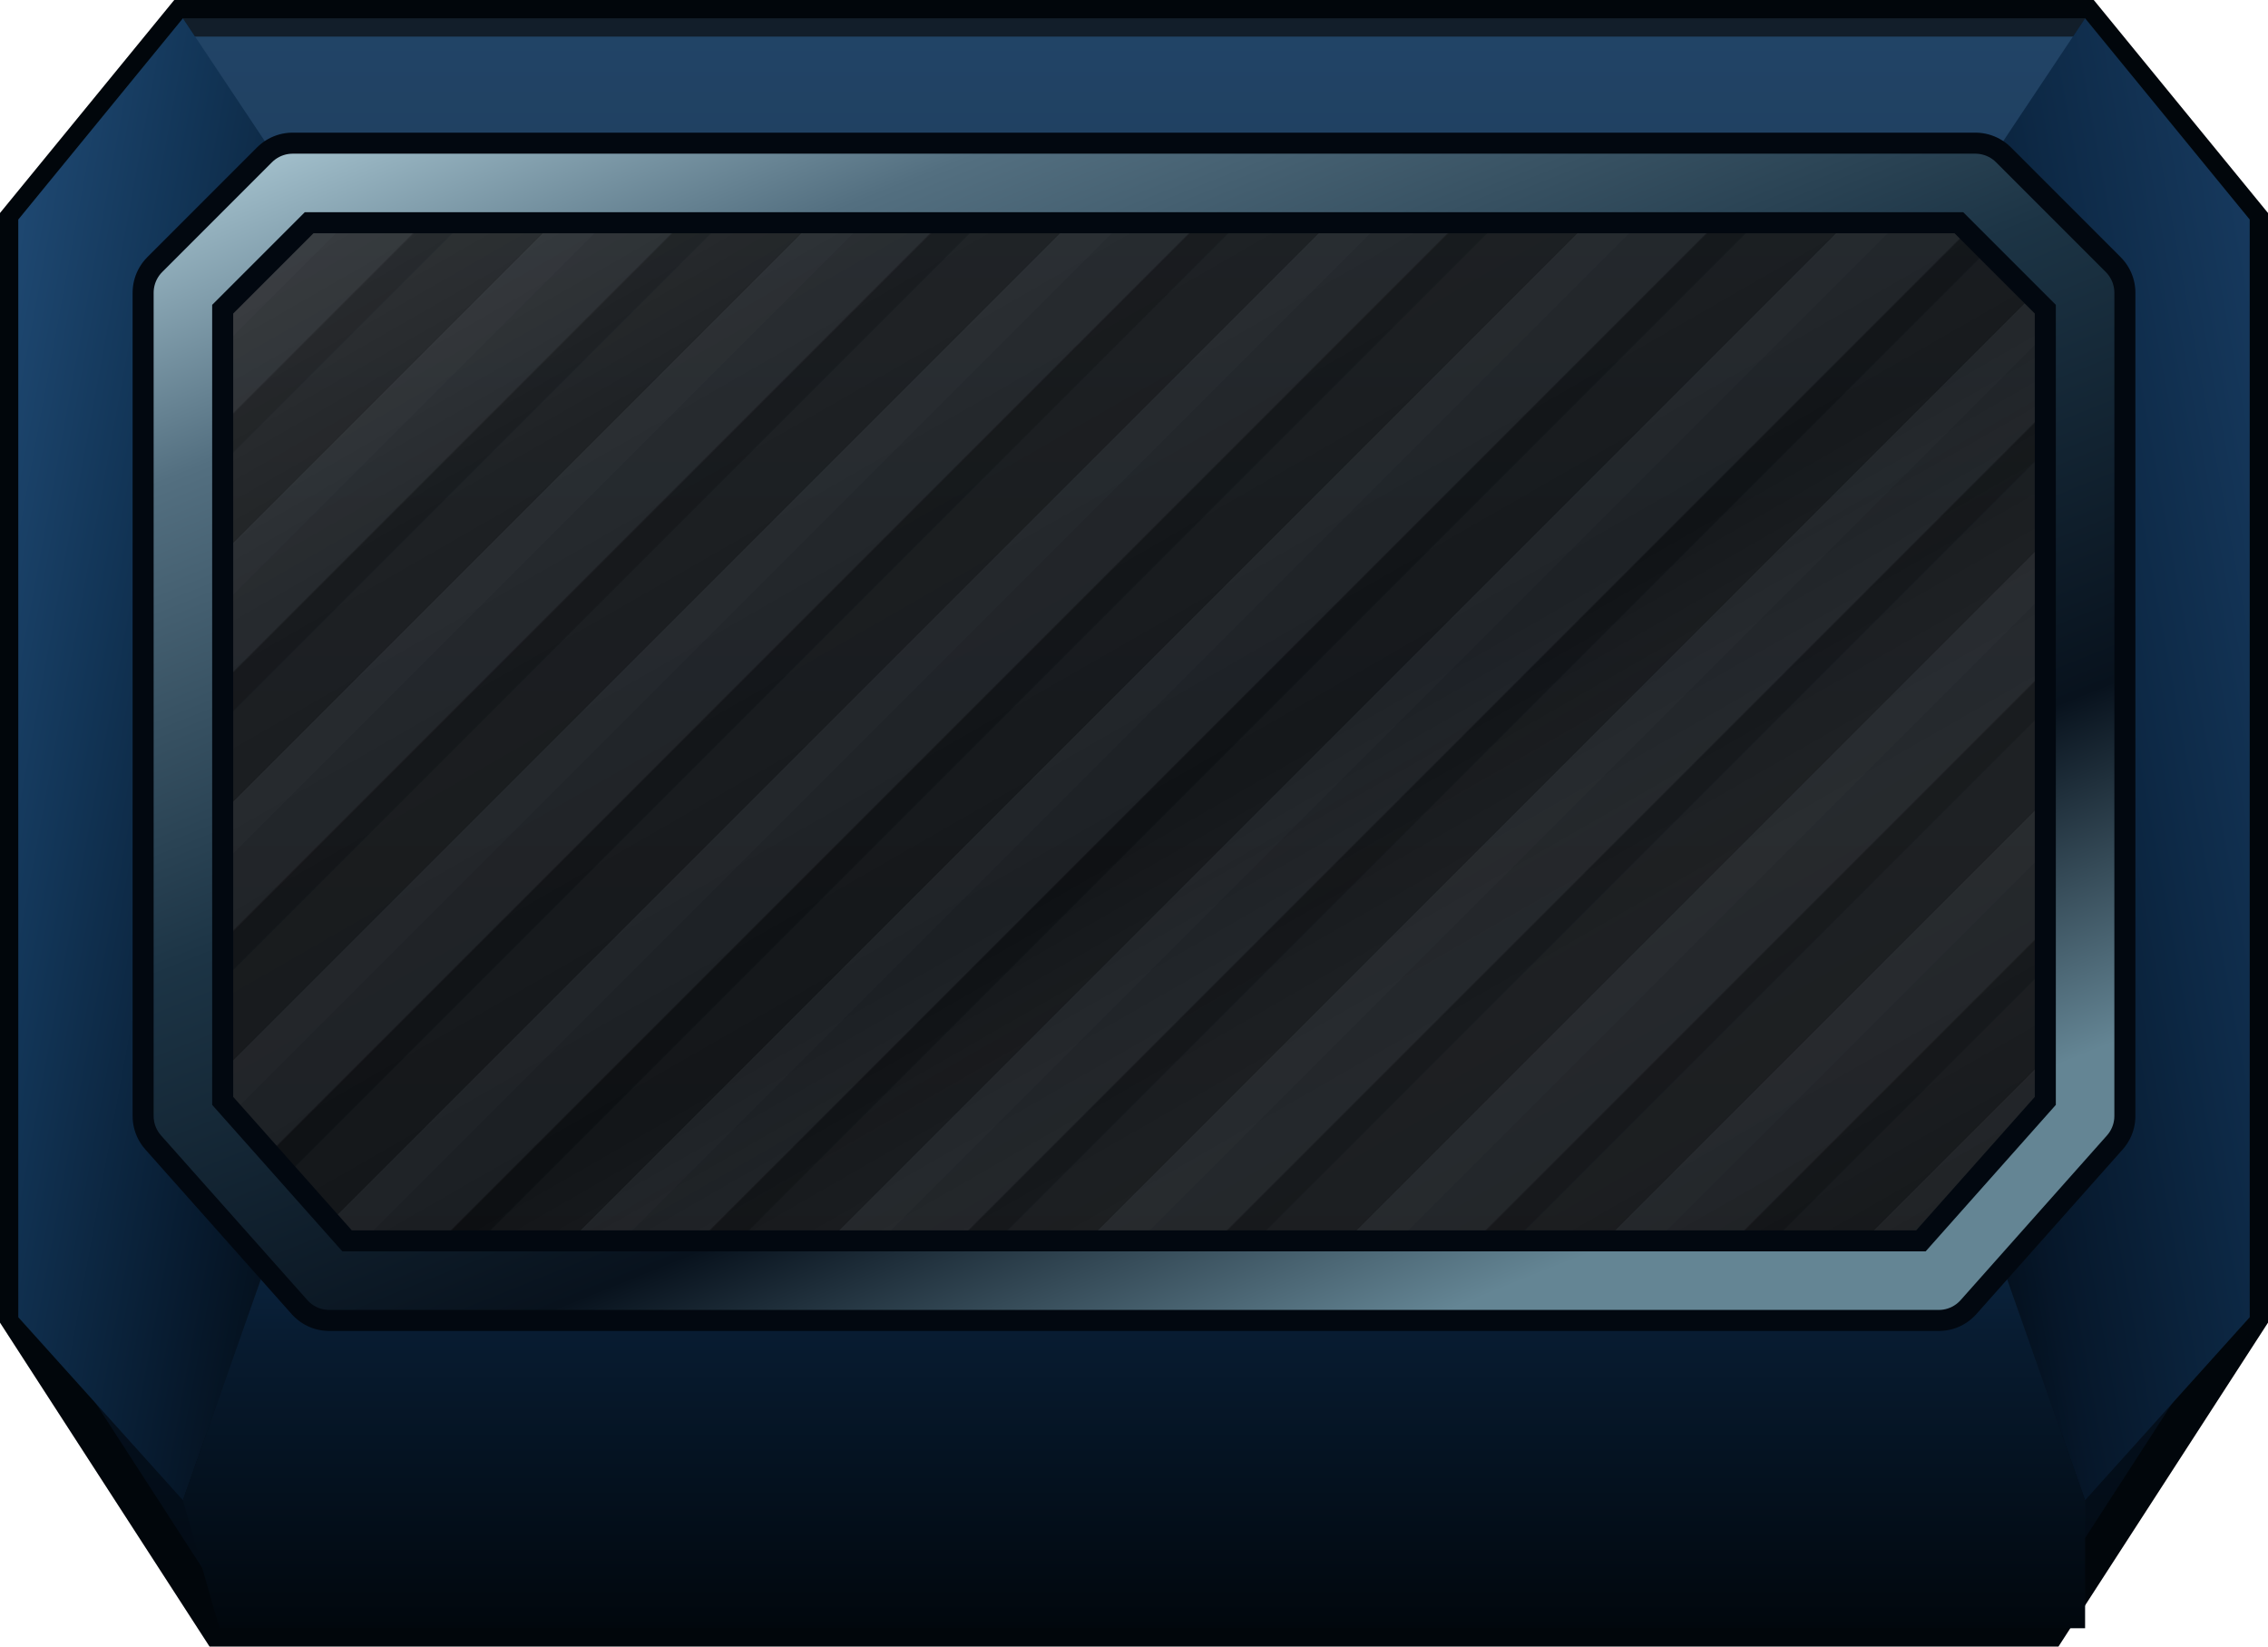
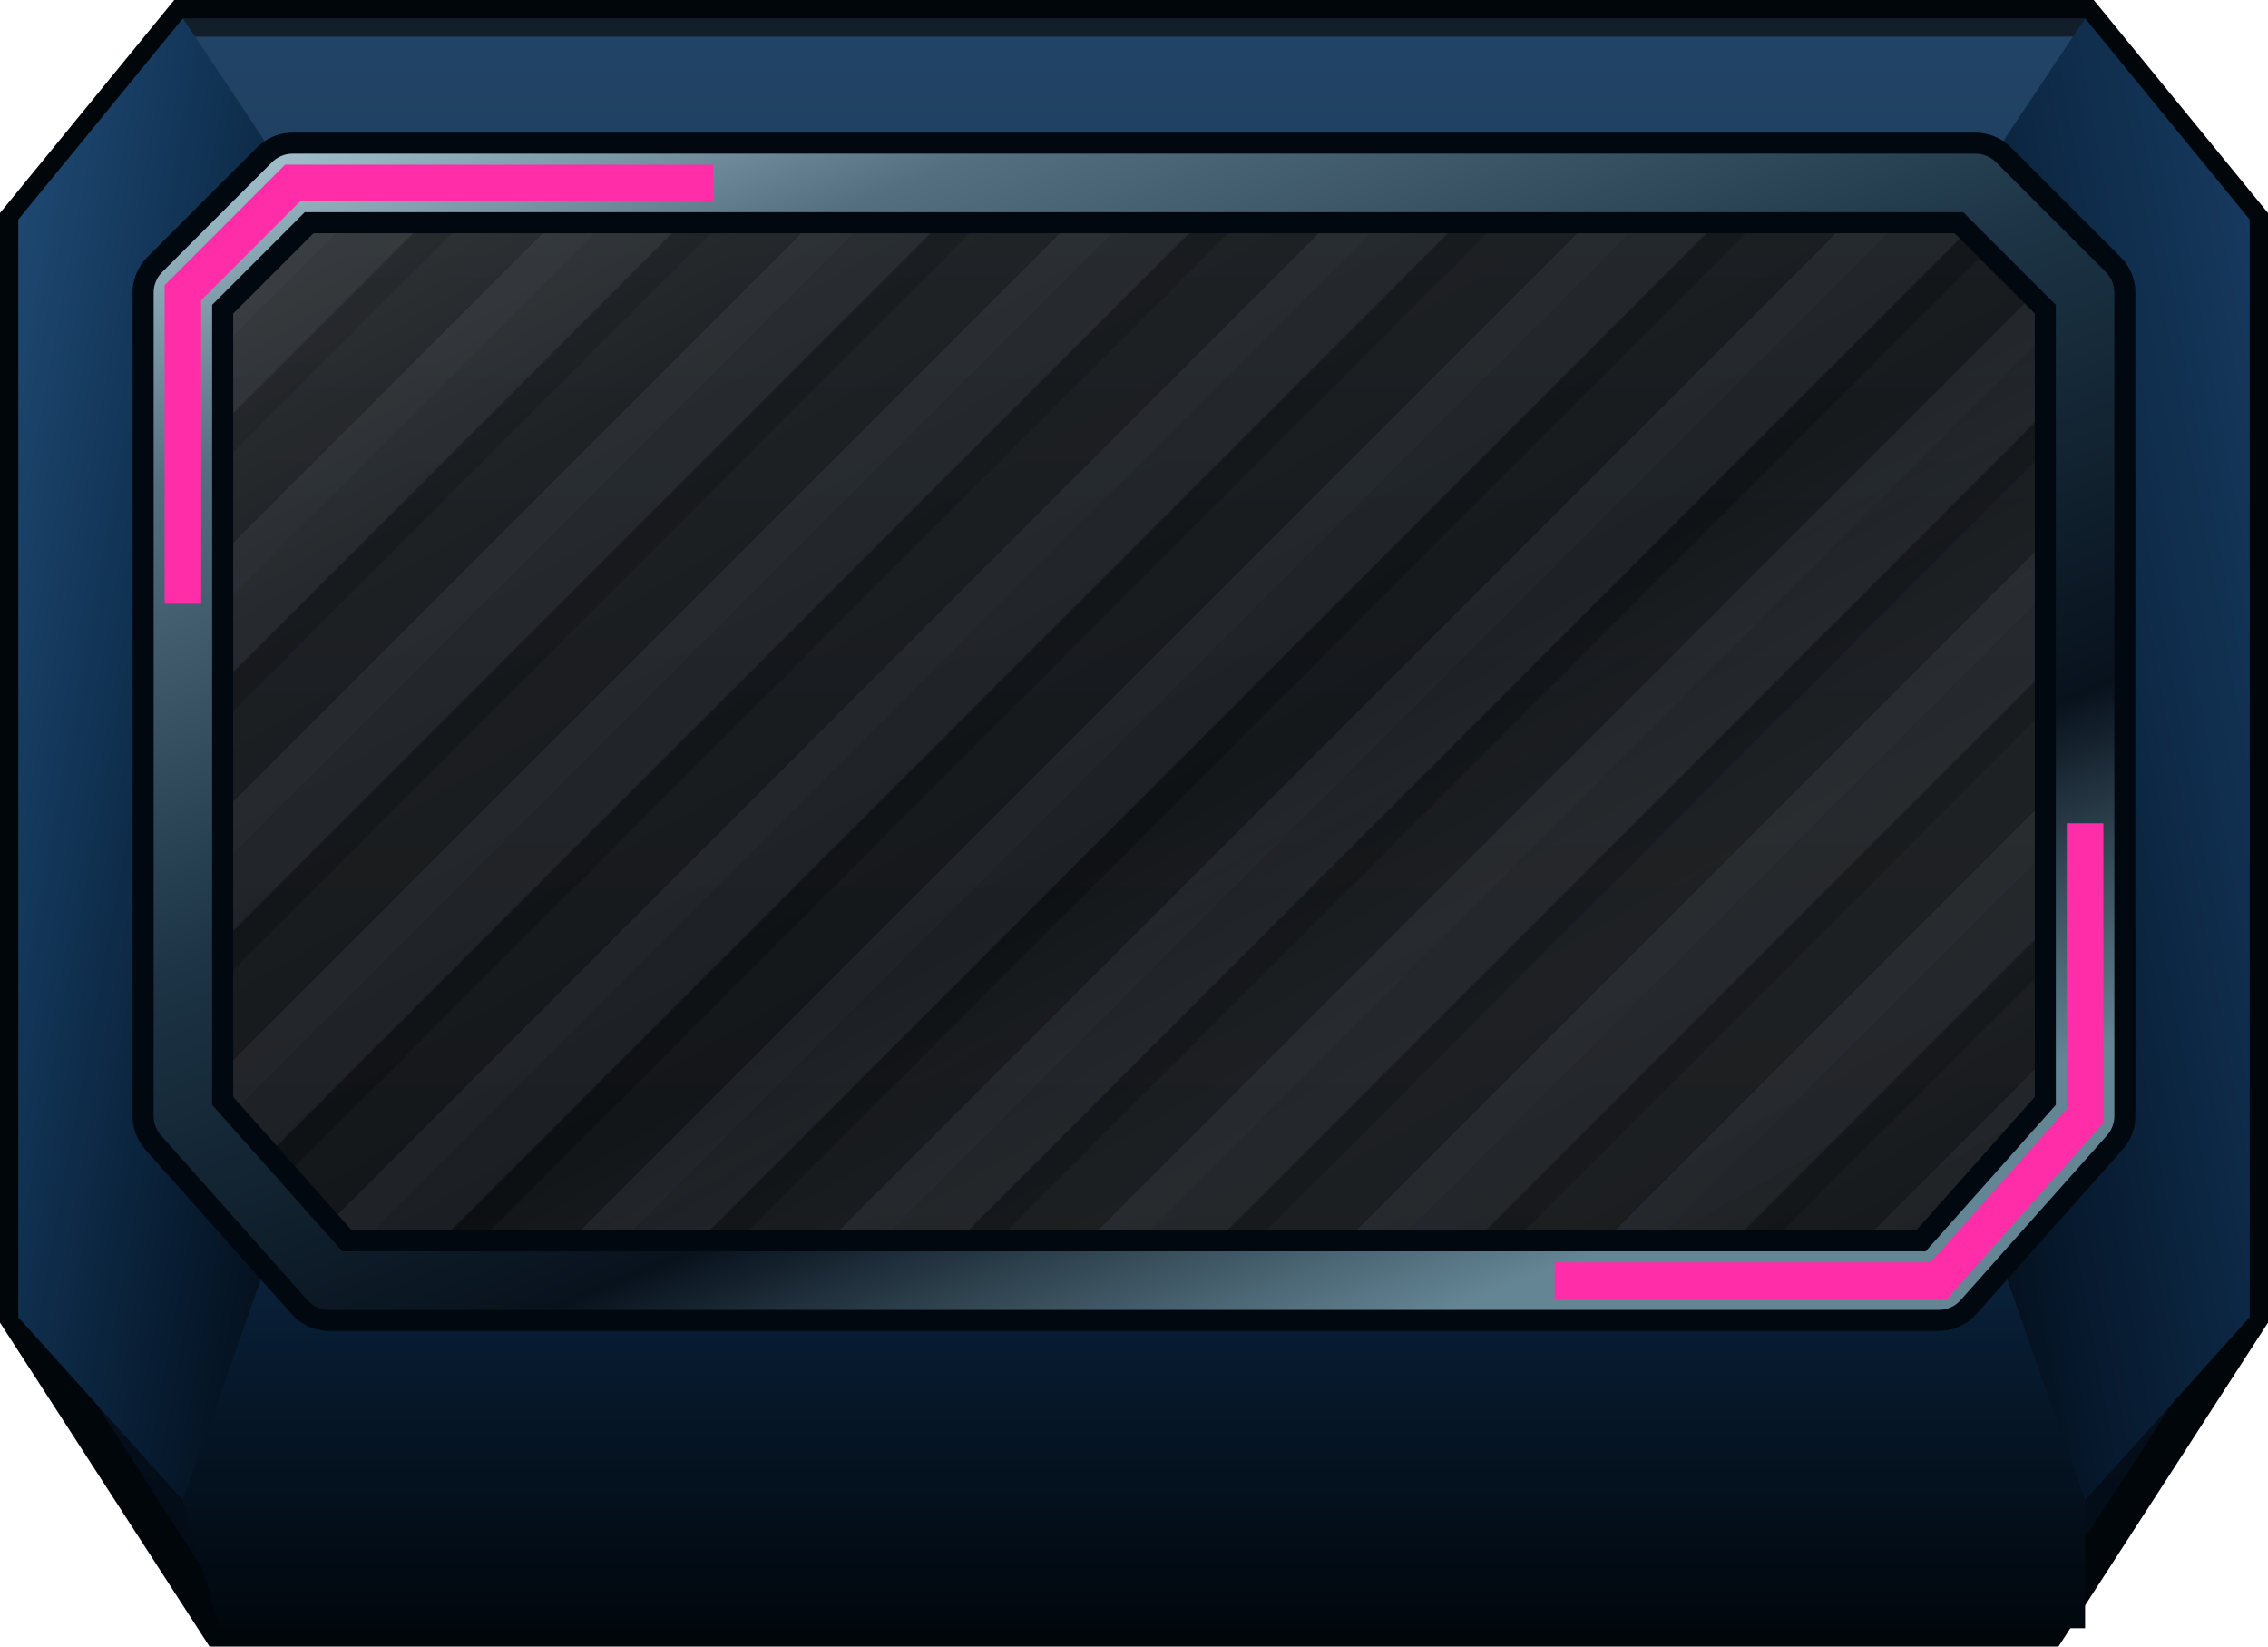
<svg xmlns="http://www.w3.org/2000/svg" viewBox="0 0 124 90" preserveAspectRatio="none">
  <defs>
    <linearGradient id="base" x1="0" y1="0" x2="0" y2="1">
      <stop offset="0" stop-color="#16385a" />
      <stop offset=".18" stop-color="#0d2a48" />
      <stop offset=".55" stop-color="#081b31" />
      <stop offset="1" stop-color="#020a13" />
    </linearGradient>
    <linearGradient id="left" x1="0" y1="0" x2="1" y2="1">
      <stop offset="0" stop-color="#214c77" />
      <stop offset=".35" stop-color="#123557" />
      <stop offset=".74" stop-color="#071a2e" />
      <stop offset="1" stop-color="#020910" />
    </linearGradient>
    <linearGradient id="right" x1="1" y1="0" x2="0" y2="1">
      <stop offset="0" stop-color="#183c62" />
      <stop offset=".42" stop-color="#0d2946" />
      <stop offset=".78" stop-color="#06172a" />
      <stop offset="1" stop-color="#02080f" />
    </linearGradient>
    <linearGradient id="front" x1="0" y1="0" x2="0" y2="1">
      <stop offset="0" stop-color="#0d2a49" />
      <stop offset=".38" stop-color="#071a2e" />
      <stop offset="1" stop-color="#01070d" />
    </linearGradient>
    <linearGradient id="face" x1="0" y1="0" x2="0" y2="1">
      <stop offset="0" stop-color="#22272c" />
      <stop offset=".30" stop-color="#181c20" />
      <stop offset=".72" stop-color="#101317" />
      <stop offset="1" stop-color="#090c10" />
    </linearGradient>
    <linearGradient id="sheen" x1="0" y1="0" x2="1" y2="1">
      <stop offset="0" stop-color="#fff" stop-opacity=".13" />
      <stop offset=".22" stop-color="#fff" stop-opacity=".035" />
      <stop offset=".55" stop-color="#fff" stop-opacity="0" />
      <stop offset="1" stop-color="#000" stop-opacity=".18" />
    </linearGradient>
    <pattern id="carbon" width="10" height="10" patternUnits="userSpaceOnUse" patternTransform="rotate(45)">
      <rect width="10" height="10" fill="#15181b" />
      <rect width="5" height="10" fill="#202428" />
      <rect width="2" height="10" fill="#2b3035" opacity=".42" />
      <rect x="5" width="1.5" height="10" fill="#0b0e11" opacity=".78" />
    </pattern>
    <linearGradient id="rim1389" x1="0" y1="0" x2=".7" y2="1">
      <stop stop-color="#a5c2ce" />
      <stop offset=".18" stop-color="#536f80" />
      <stop offset=".48" stop-color="#1c3445" />
      <stop offset=".78" stop-color="#08121d" />
      <stop offset="1" stop-color="#648594" />
    </linearGradient>
  </defs>
  <path d="M10 1H114L123 12V72L112 89H12L1 72V12Z" fill="url(#base)" stroke="#01060b" stroke-width="2" />
  <path d="M10 1L16 10V65L10 82L1 72V12Z" fill="url(#left)" />
  <path d="M114 1L108 10V65L114 82L123 72V12Z" fill="url(#right)" />
  <path d="M10 82L16 65H108L114 82V89H12Z" fill="url(#front)" />
  <path d="M10 1H114L108 10H16Z" fill="#4d7194" opacity=".22" />
  <path d="M16 10H108L114 16V61L106 70H18L10 61V16Z" fill="url(#face)" stroke="#36516a" stroke-width="1.1" />
  <path d="M16 10H108L114 16V61L106 70H18L10 61V16Z" fill="url(#carbon)" opacity=".74" />
  <path d="M16 10H108L114 16V61L106 70H18L10 61V16Z" fill="url(#sheen)" />
  <path d="M18 12H106" stroke="#8db0cc" stroke-opacity=".19" />
  <path d="M12 18V59" stroke="#6c93b4" stroke-opacity=".11" />
  <path d="M112 18V59" stroke="#000" stroke-opacity=".48" />
  <path d="M16 10H108L114 16V61L106 70H18L10 61V16Z" fill="none" stroke="#020810" stroke-width="5.5" stroke-linejoin="round" />
  <path d="M16 10H108L114 16V61L106 70H18L10 61V16Z" fill="none" stroke="url(#rim1389)" stroke-width="3.2" stroke-linejoin="round" />
+   <g id="ah1445-mobile-footer-corner-trace" fill="none" stroke="#ff2ea8" stroke-width="2" stroke-linecap="square" stroke-linejoin="miter" opacity="1">
+     <path d="M10 32V16L16 10H38" />
+     <path d="M86 70H106L114 61V46" />
+   </g>
</svg>
